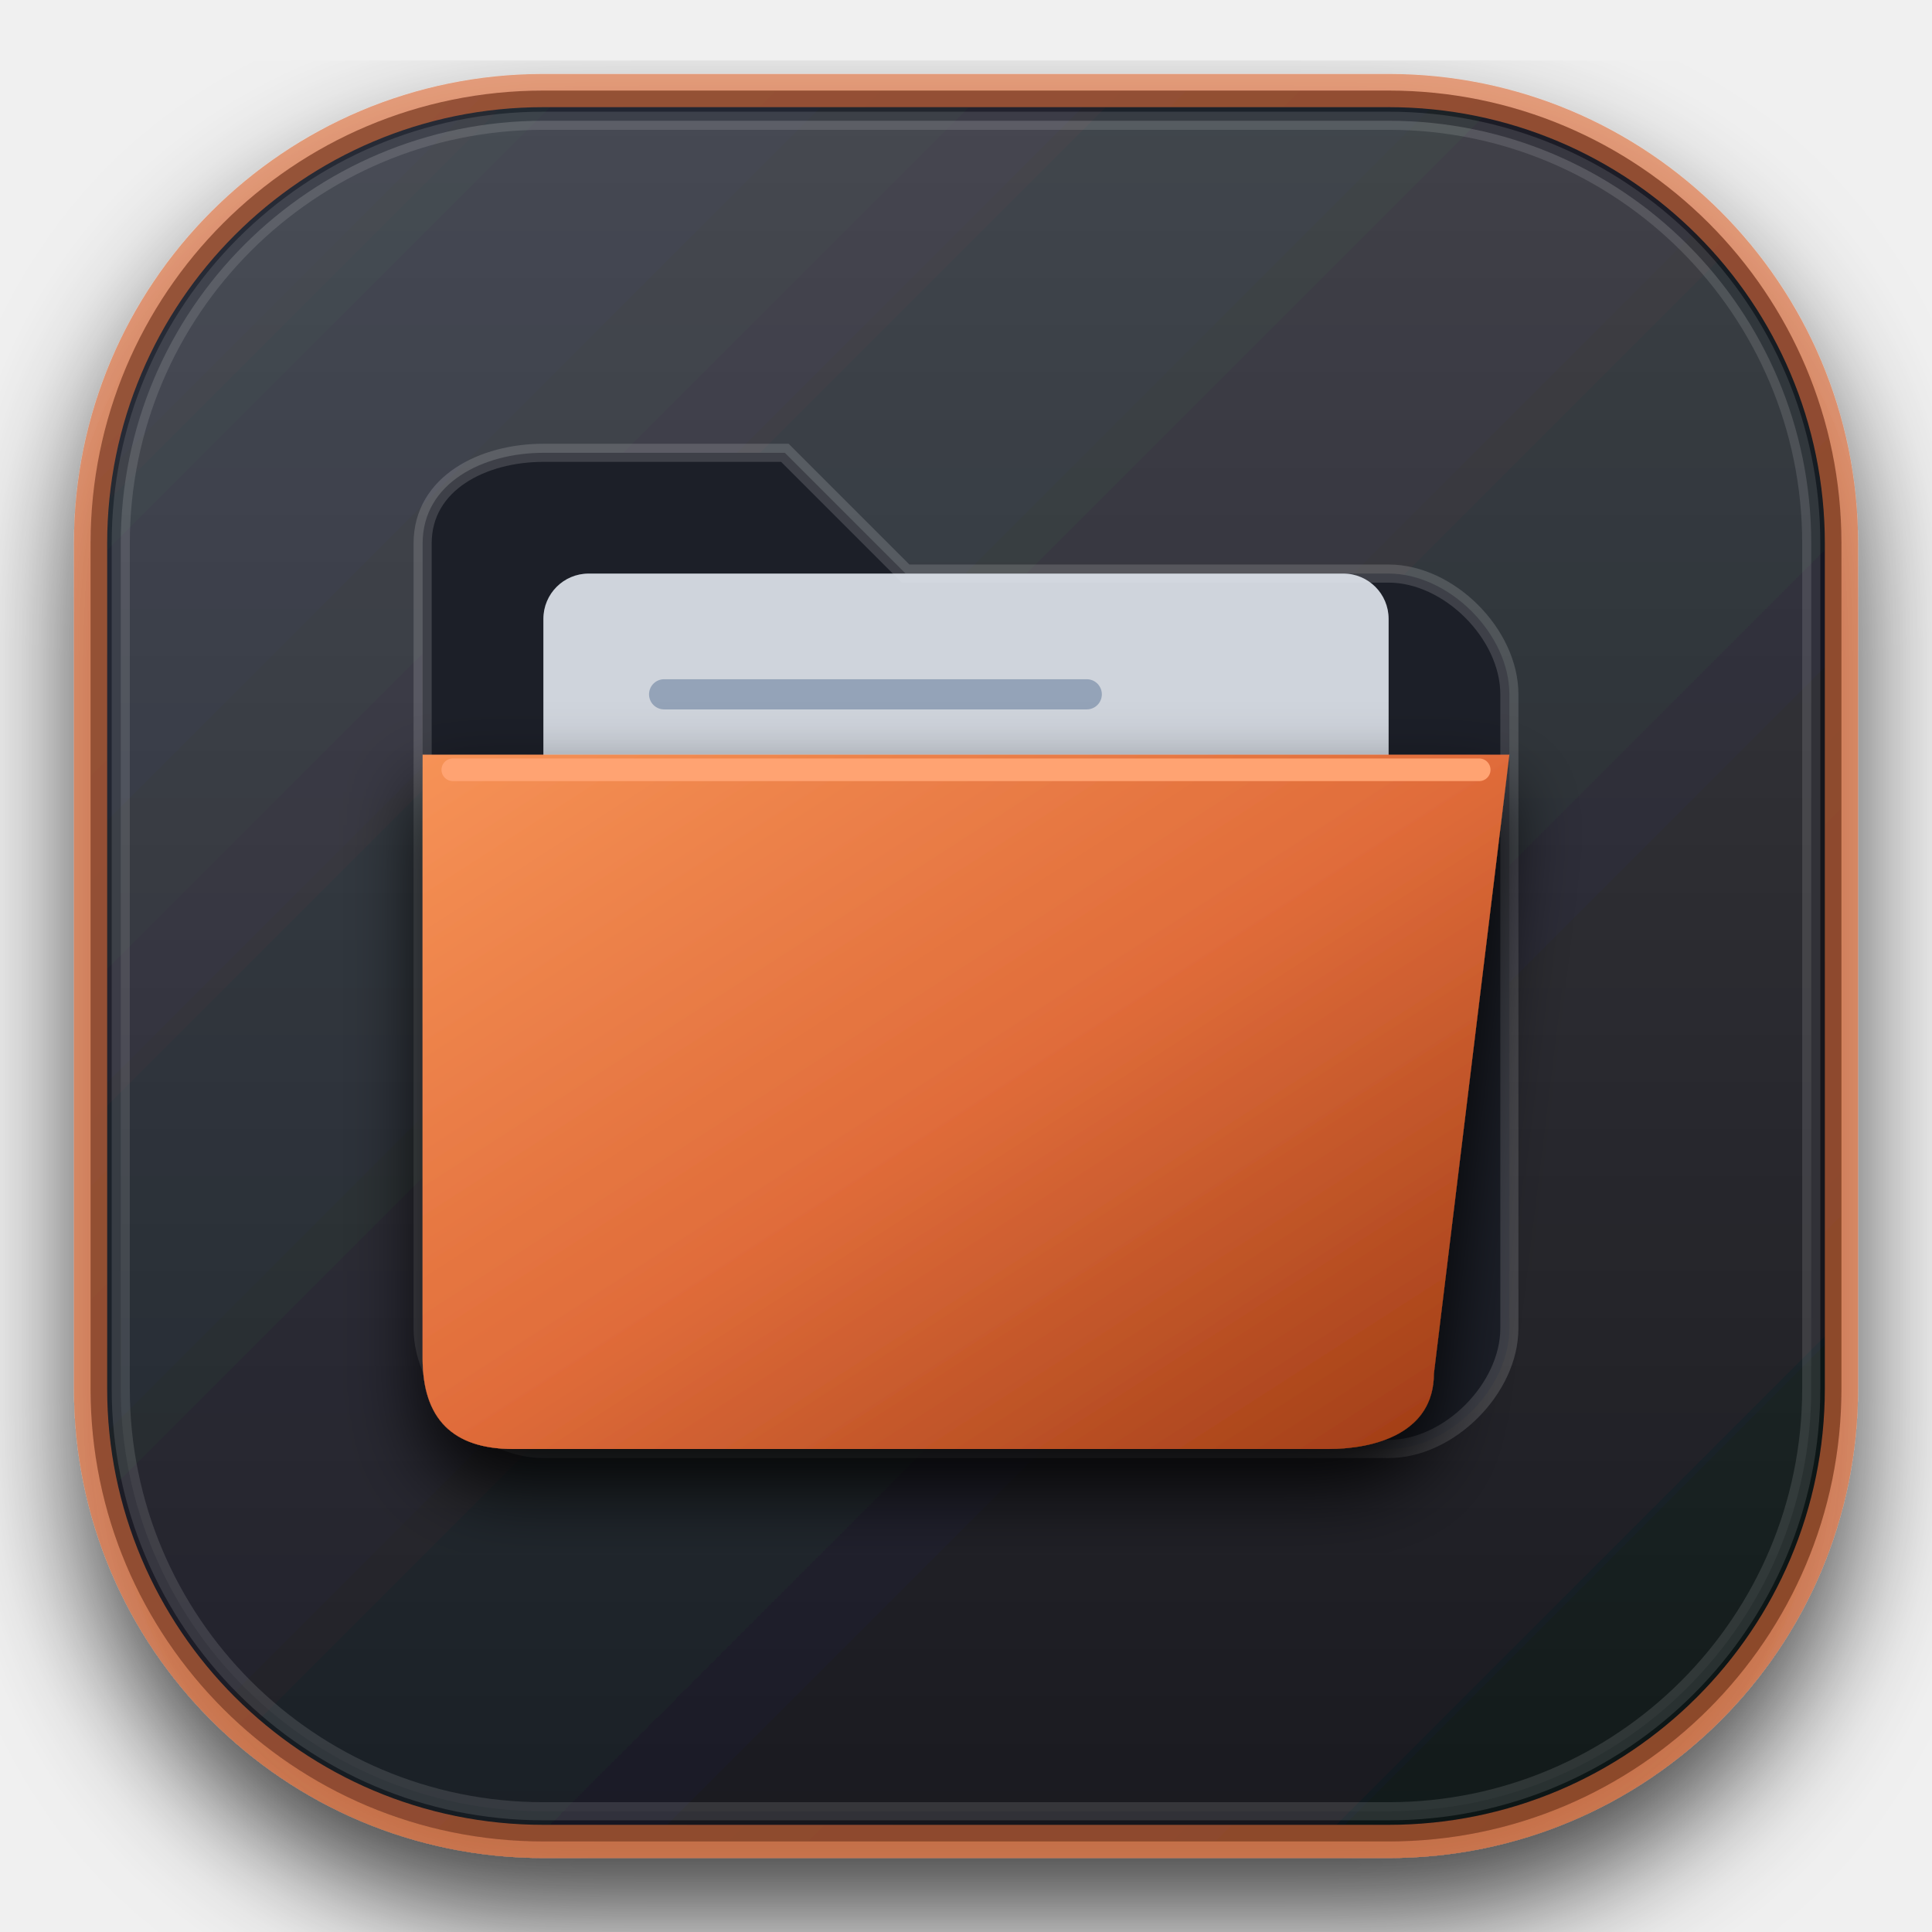
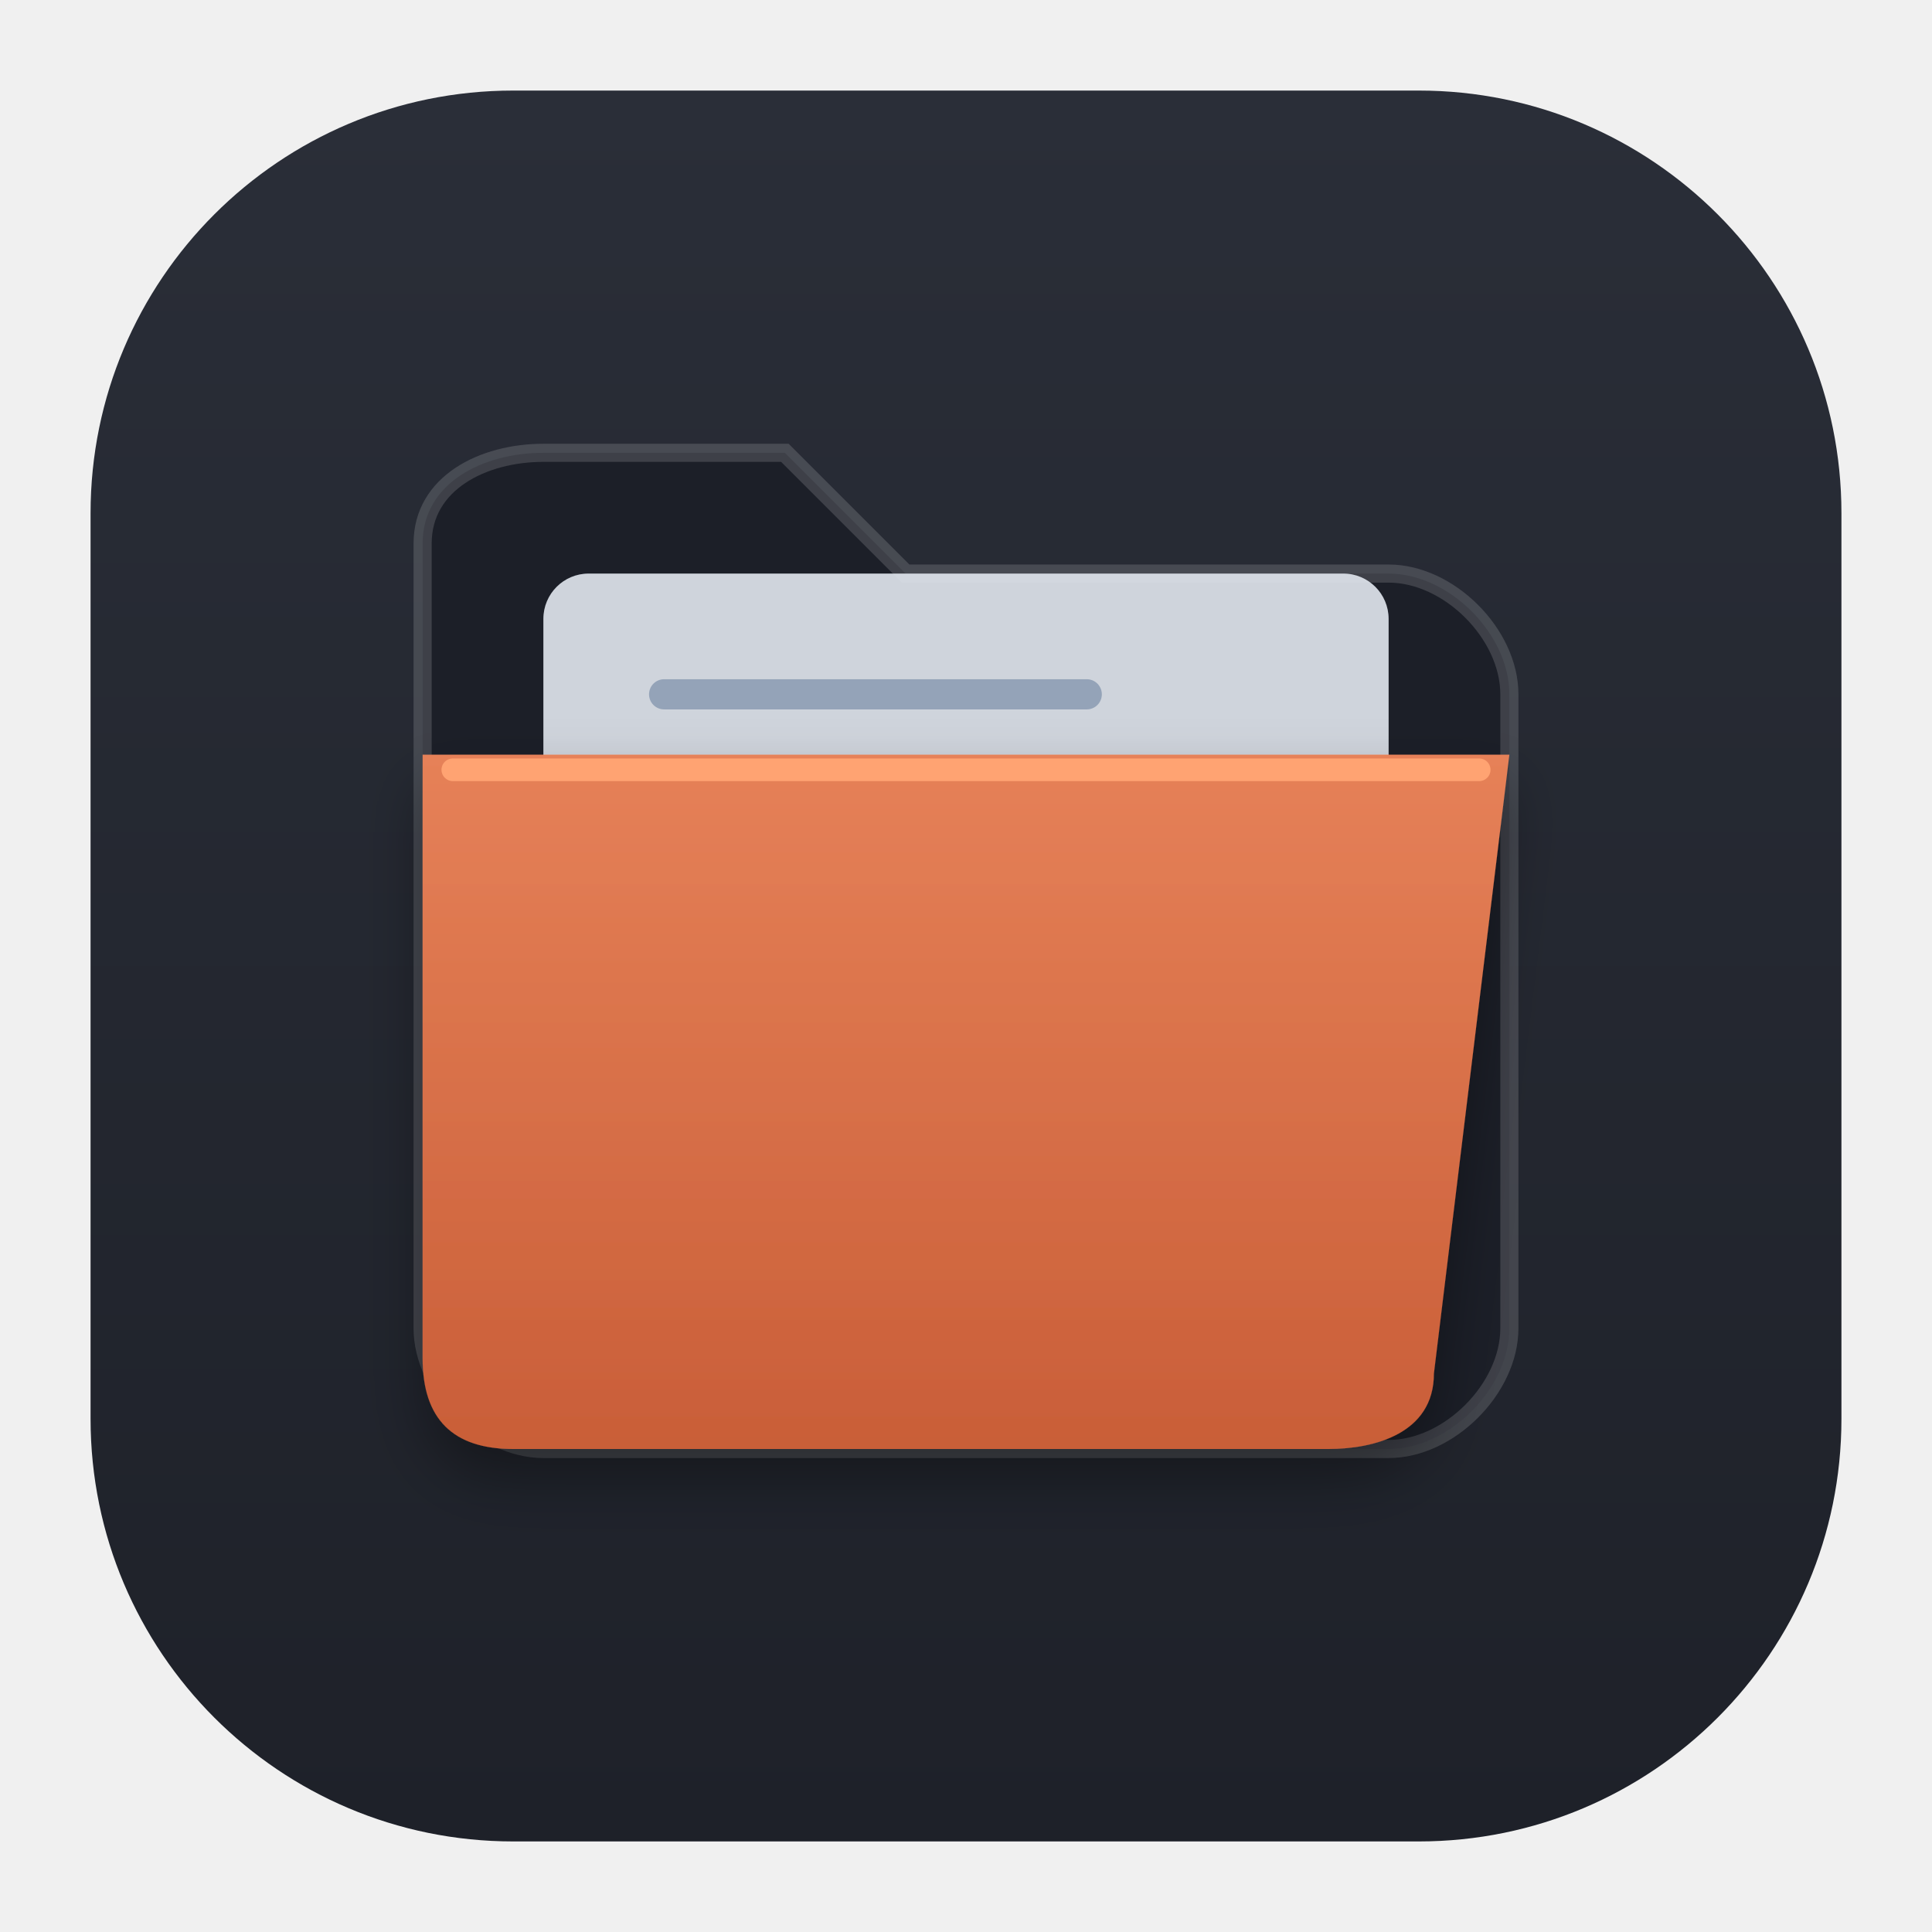
<svg xmlns="http://www.w3.org/2000/svg" viewBox="0 0 128 128">
  <defs>
-     <linearGradient id="steel_base" x1="0%" y1="0%" x2="100%" y2="100%">
-       <stop offset="0%" stop-color="#282D38" />
-       <stop offset="45%" stop-color="#1B1E26" />
-       <stop offset="100%" stop-color="#0E1015" />
+     <linearGradient id="steel_base" x1="0%" y1="0%" x2="0%" y2="100%">
+       <stop offset="0%" stop-color="#2A2E38" />
+       <stop offset="100%" stop-color="#1E2129" />
    </linearGradient>
-     <linearGradient id="copper" x1="0%" y1="0%" x2="100%" y2="100%">
-       <stop offset="0%" stop-color="#F69256" />
-       <stop offset="50%" stop-color="#E06C3A" />
-       <stop offset="100%" stop-color="#9C3A14" />
+     <linearGradient id="copper" x1="0%" y1="0%" x2="0%" y2="100%">
+       <stop offset="0%" stop-color="#E68158" />
+       <stop offset="100%" stop-color="#C95E38" />
    </linearGradient>
    <linearGradient id="copper_bright" x1="0%" y1="0%" x2="0%" y2="100%">
      <stop offset="0%" stop-color="#FFA875" />
      <stop offset="100%" stop-color="#E06C3A" />
    </linearGradient>
    <linearGradient id="inner_glow" x1="0%" y1="0%" x2="0%" y2="100%">
      <stop offset="0%" stop-color="#FFFFFF" stop-opacity="0.16" />
      <stop offset="100%" stop-color="#FFFFFF" stop-opacity="0.02" />
    </linearGradient>
    <filter id="shadow_deep" x="-15%" y="-15%" width="130%" height="130%">
      <feDropShadow dx="0" dy="4" stdDeviation="4" flood-color="#000000" flood-opacity="0.75" />
    </filter>
    <filter id="glyph_shadow" x="-15%" y="-15%" width="130%" height="130%">
-       <feDropShadow dx="0" dy="2.5" stdDeviation="2.5" flood-color="#000000" flood-opacity="0.9" />
+       <feDropShadow dx="0" dy="2" stdDeviation="2" flood-color="#000000" flood-opacity="0.35" />
    </filter>
  </defs>
-   <rect x="6" y="6" width="116" height="116" rx="30" ry="30" fill="url(#steel_base)" stroke="#E06C3A" stroke-width="2.2" stroke-opacity="0.60" filter="url(#shadow_deep)" />
-   <rect x="8" y="8" width="112" height="112" rx="28" ry="28" fill="url(#inner_glow)" stroke="#FFFFFF" stroke-opacity="0.12" stroke-width="1.2" />
+   <rect x="6" y="6" width="116" height="116" rx="28" ry="28" fill="url(#steel_base)" />
  <path d="M28 36 C28 32, 32 30, 36 30 L52 30 L60 38 L92 38 C96 38, 100 42, 100 46 L100 88 C100 92, 96 96, 92 96 L36 96 C32 96, 28 92, 28 88 Z" fill="#1C1F28" stroke="#FFFFFF" stroke-opacity="0.15" stroke-width="1.2" />
  <rect x="36" y="38" width="56" height="40" rx="3" fill="#E2E8F0" opacity="0.9" />
  <line x1="44" y1="46" x2="72" y2="46" stroke="#94A3B8" stroke-width="2" stroke-linecap="round" />
  <line x1="44" y1="52" x2="80" y2="52" stroke="#94A3B8" stroke-width="2" stroke-linecap="round" />
  <path d="M28 50 L100 50 L95 91 C95 95, 91 96, 88 96 L34 96 C30 96, 28 94, 28 90 Z" fill="url(#copper)" filter="url(#glyph_shadow)" />
  <line x1="30" y1="51" x2="98" y2="51" stroke="#FFA372" stroke-width="1.5" stroke-linecap="round" />
</svg>
